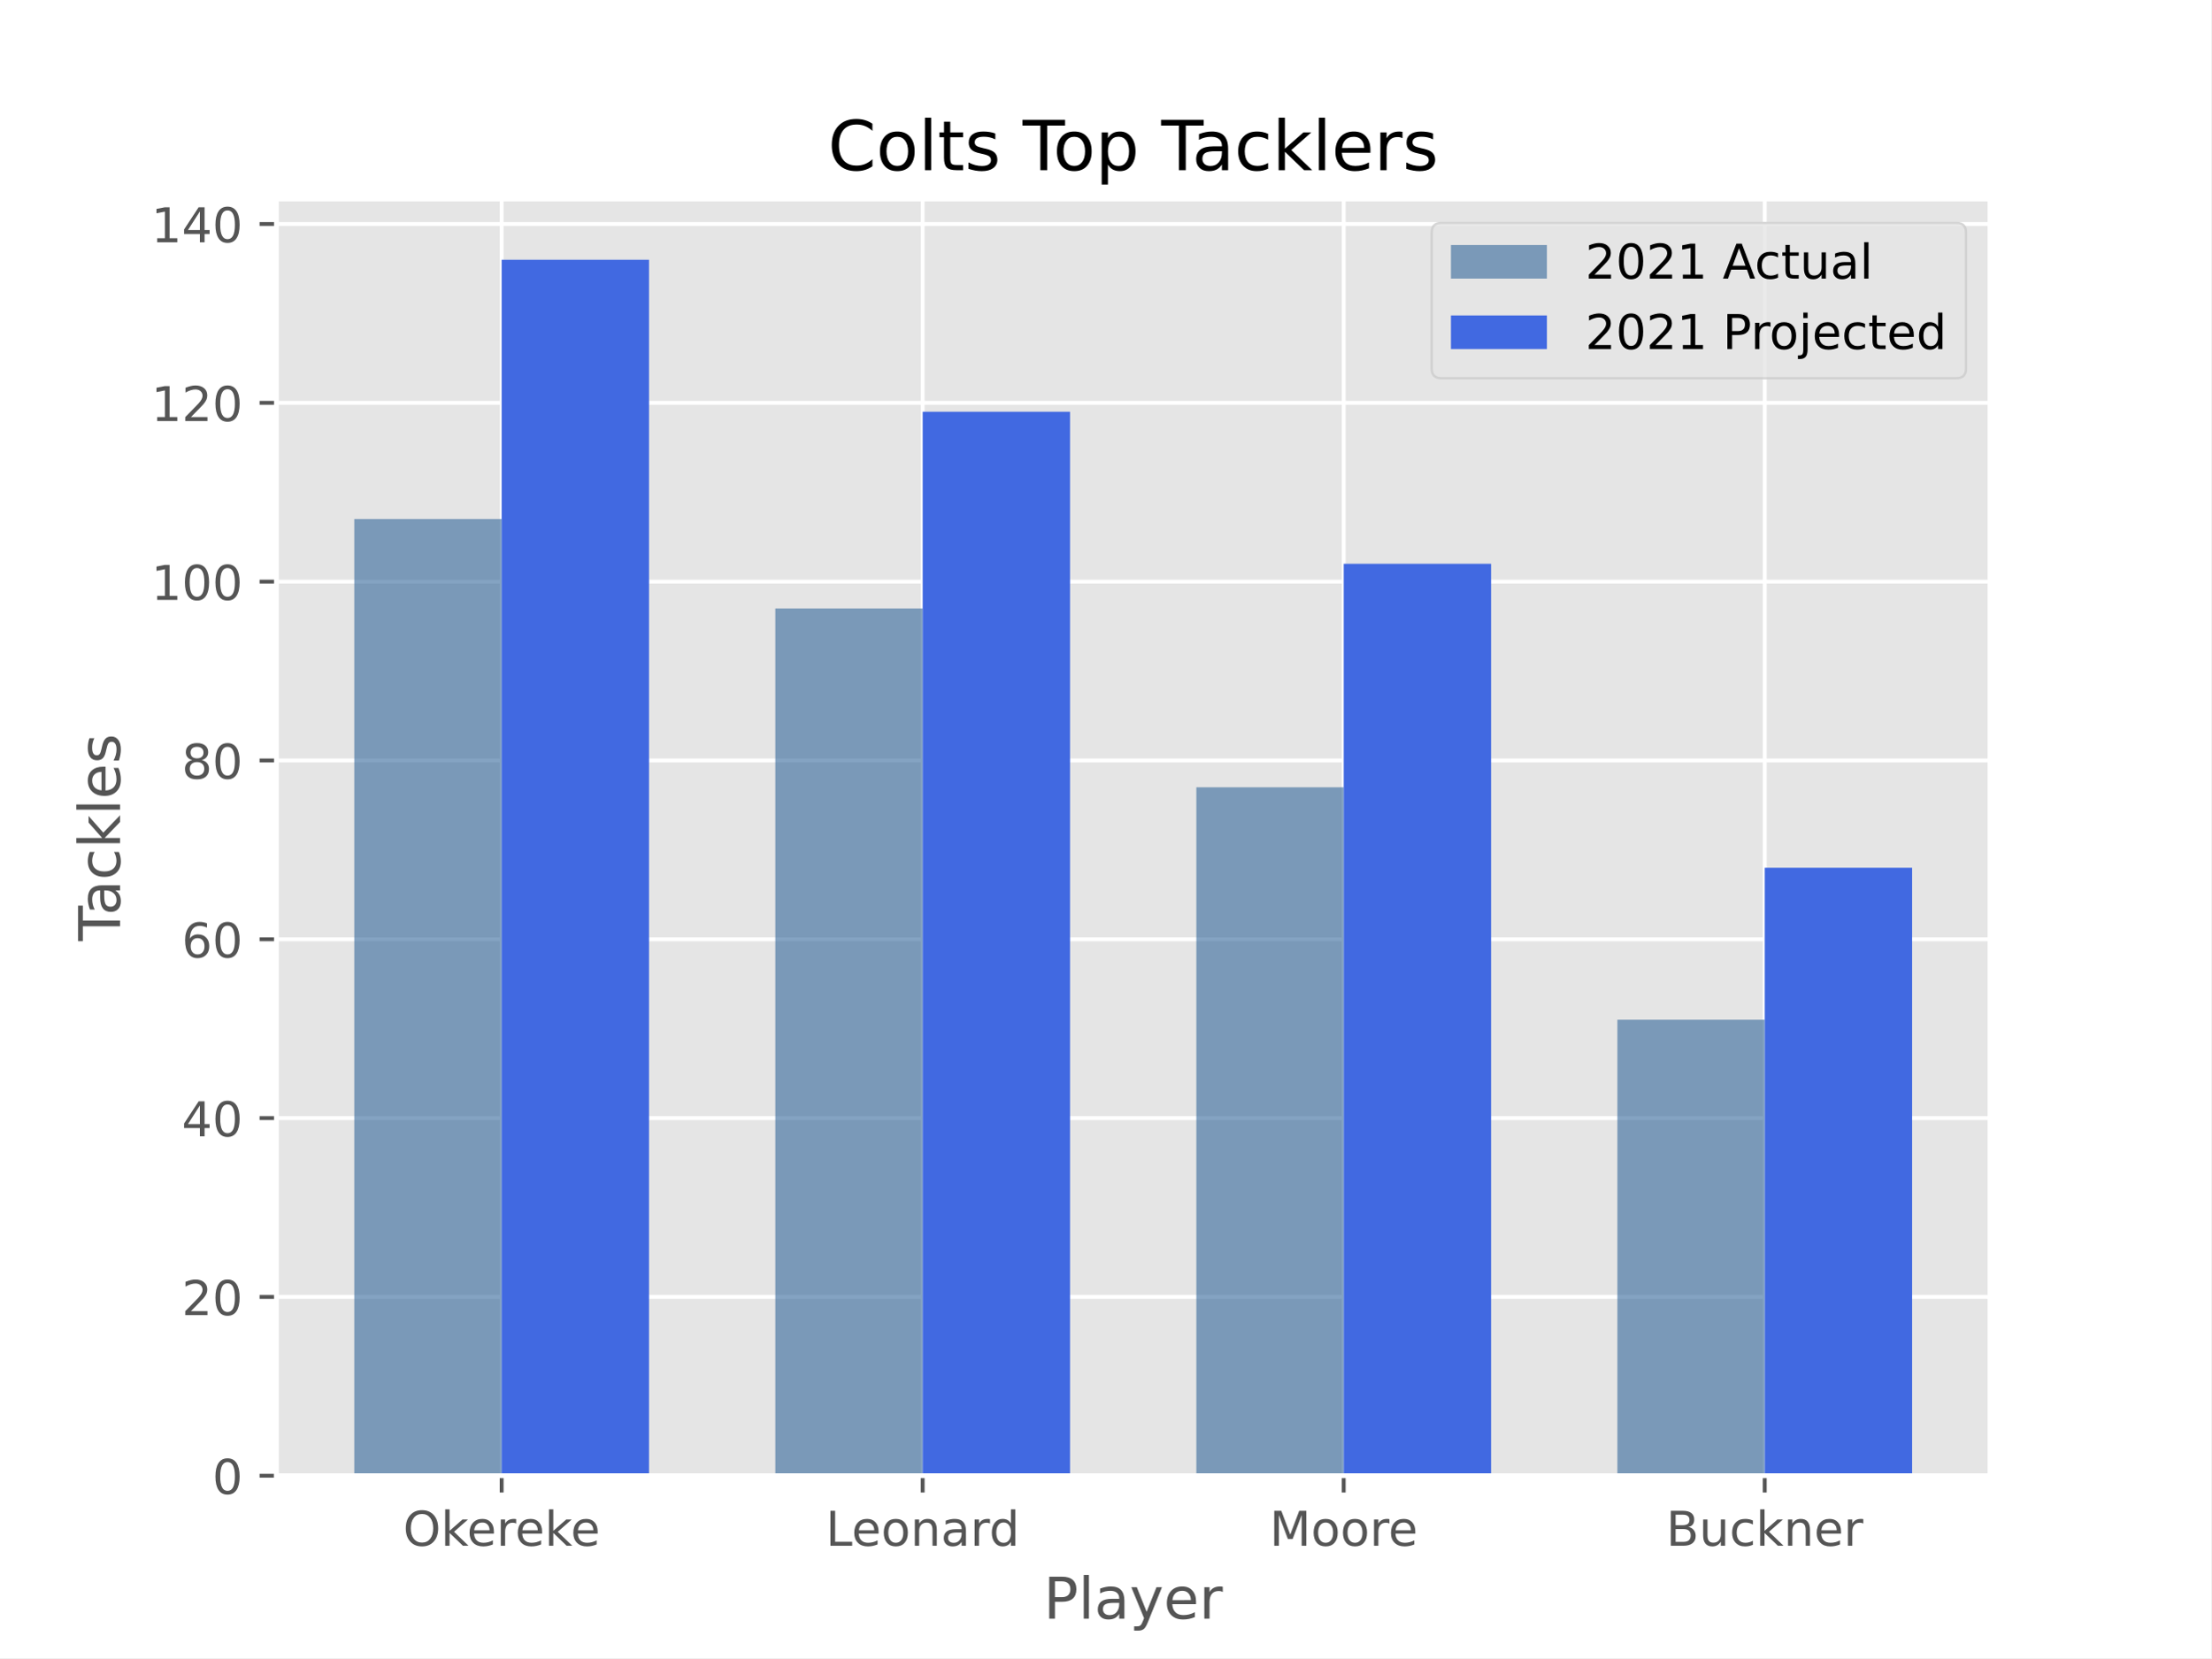
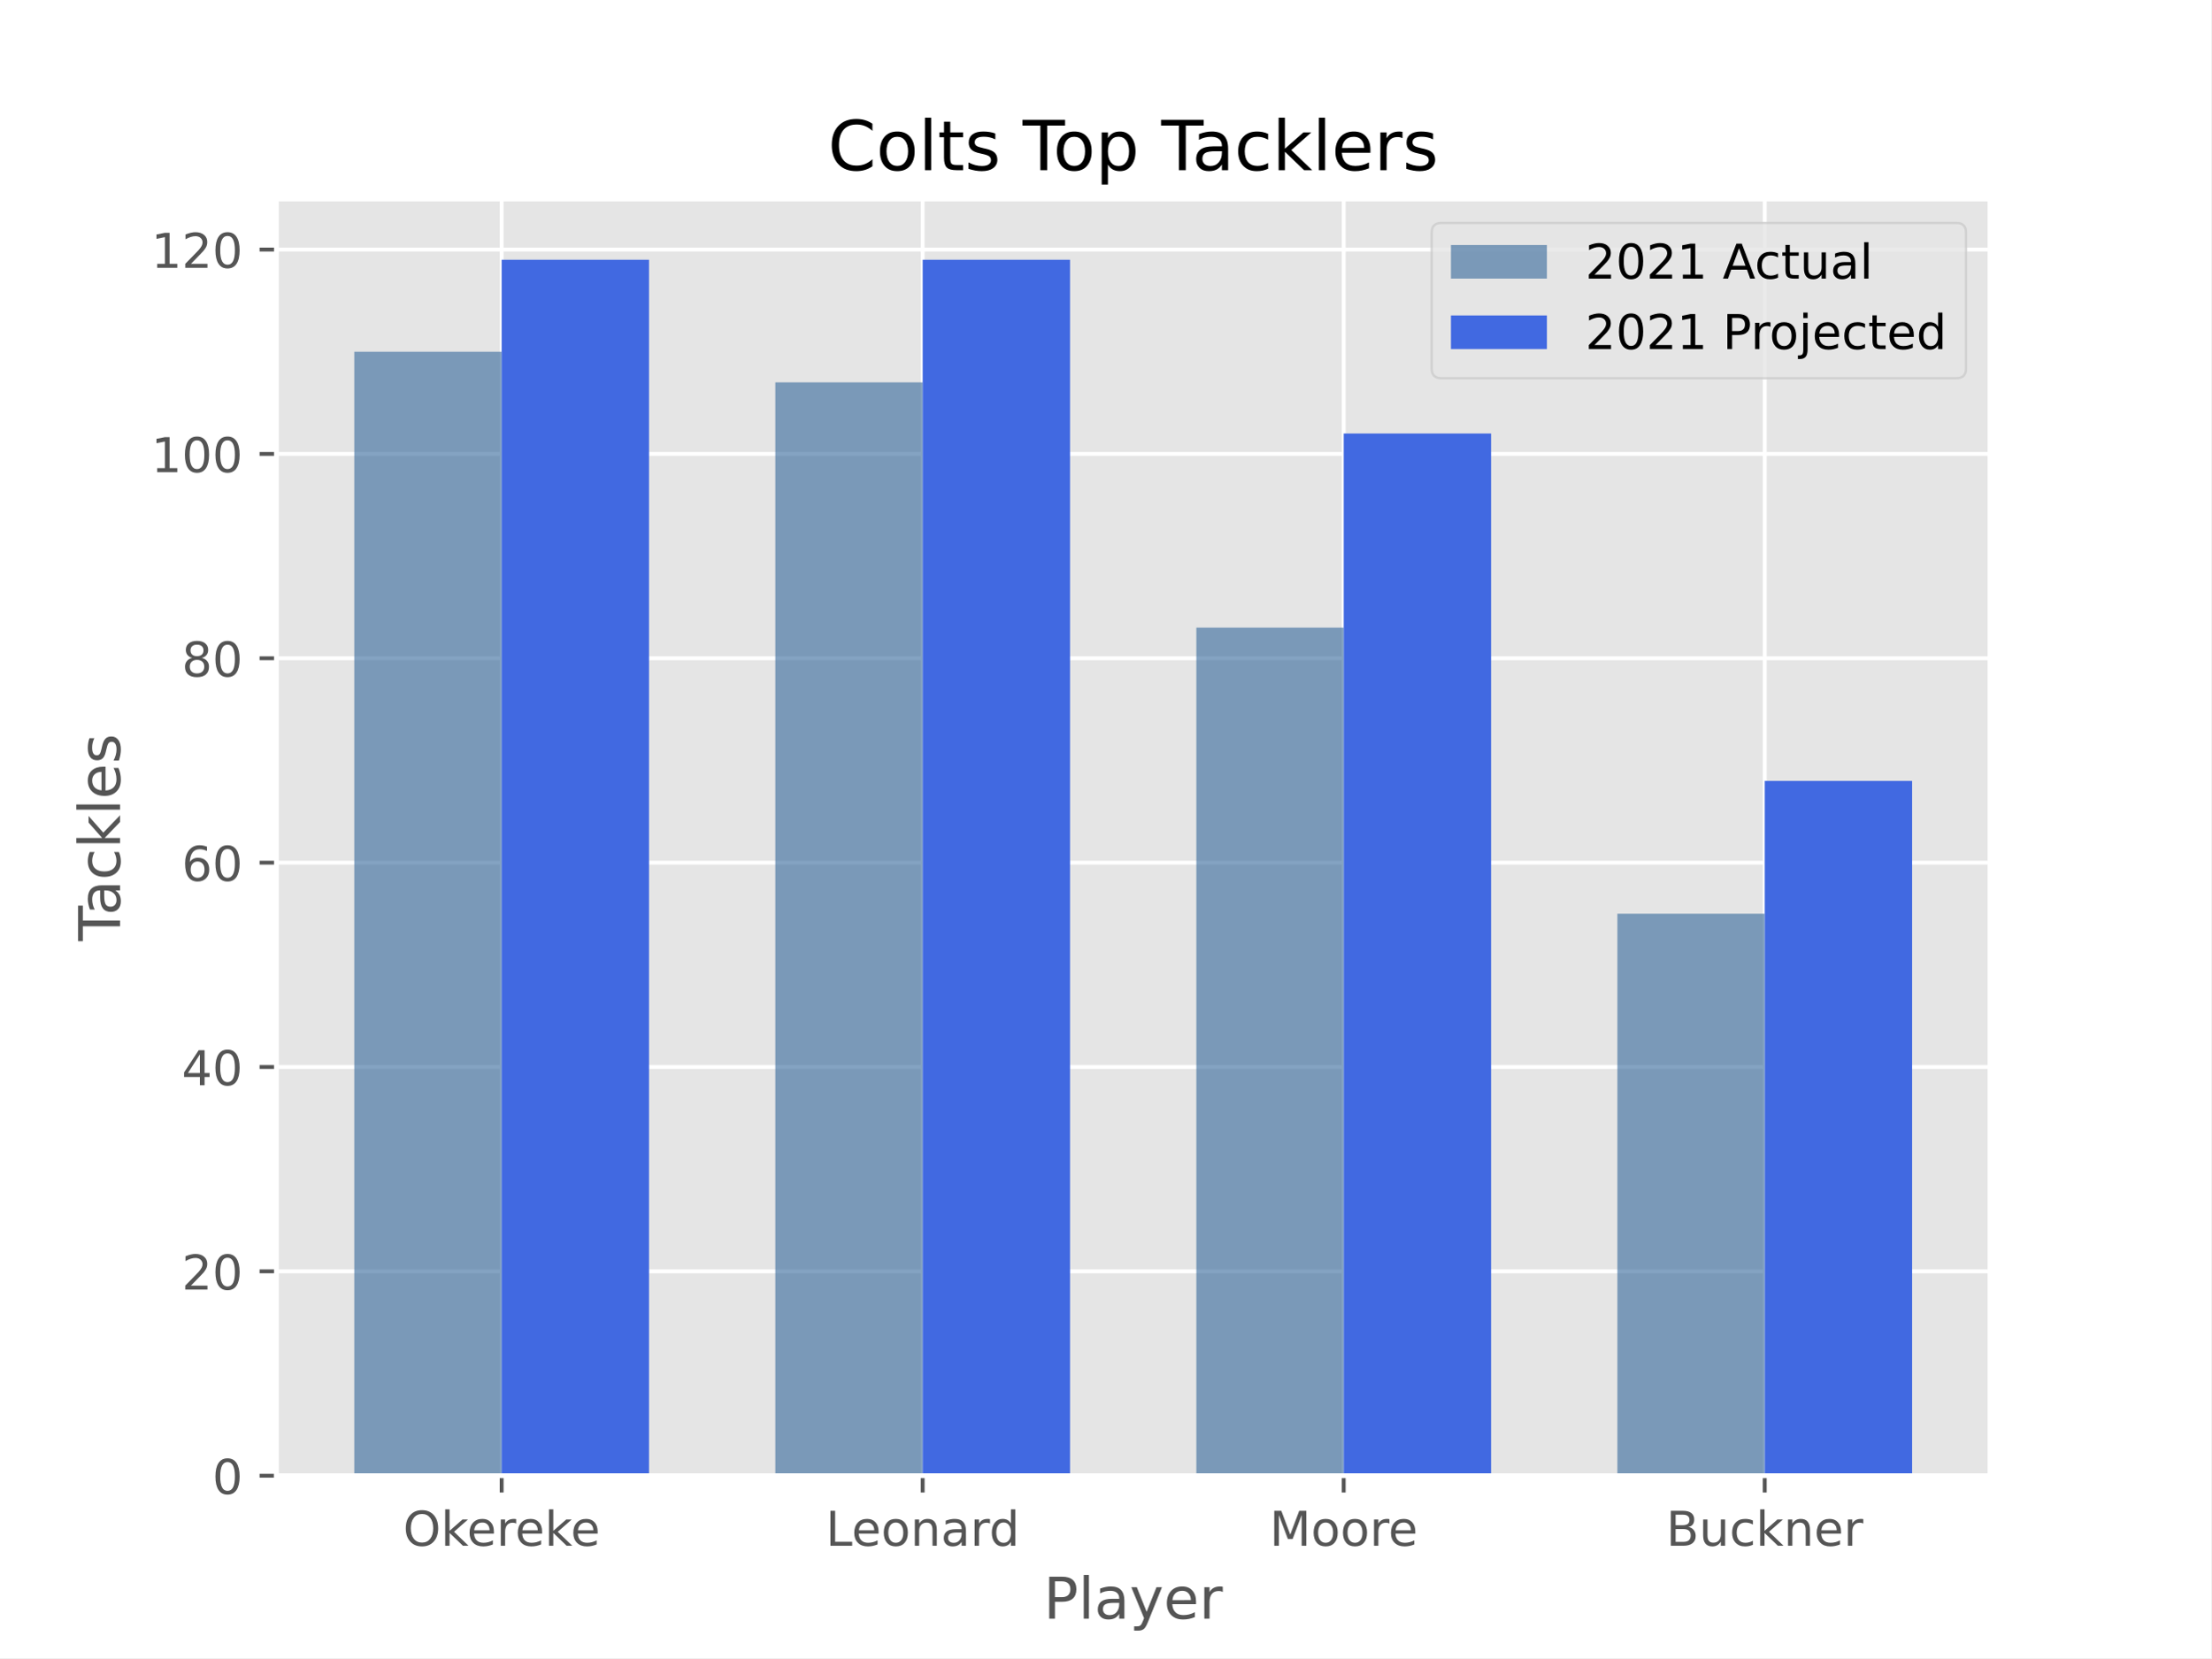
<svg xmlns="http://www.w3.org/2000/svg" xmlns:xlink="http://www.w3.org/1999/xlink" height="345.6pt" version="1.1" viewBox="0 0 460.8 345.6" width="460.8pt">
  <defs>
    <style type="text/css">*{stroke-linecap:butt;stroke-linejoin:round;}</style>
  </defs>
  <g id="figure_1">
    <g id="patch_1">
      <path d="M 0 345.6  L 460.8 345.6  L 460.8 0  L 0 0  z " style="fill:#ffffff;" />
    </g>
    <g id="axes_1">
      <g id="patch_2">
        <path d="M 57.6 307.584  L 414.72 307.584  L 414.72 41.472  L 57.6 41.472  z " style="fill:#e5e5e5;" />
      </g>
      <g id="matplotlib.axis_1">
        <g id="xtick_1">
          <g id="line2d_1">
-             <path clip-path="url(#p2cced8ca8d)" d="M 104.543 307.584  L 104.543 41.472  " style="fill:none;stroke:#ffffff;stroke-linecap:square;stroke-width:0.8;" />
+             <path clip-path="url(#p031bea2a43)" d="M 104.543 307.584  L 104.543 41.472  " style="fill:none;stroke:#ffffff;stroke-linecap:square;stroke-width:0.8;" />
          </g>
          <g id="line2d_2">
            <defs>
-               <path d="M 0 0  L 0 3.5  " id="m0070ce9e8e" style="stroke:#555555;stroke-width:0.8;" />
-             </defs>
-             <g>
-               <use style="fill:#555555;stroke:#555555;stroke-width:0.8;" x="104.543" xlink:href="#m0070ce9e8e" y="307.584" />
+               <path d="M 0 0  L 0 3.5  " id="mdc7e78f1e4" style="stroke:#555555;stroke-width:0.8;" />
+             </defs>
+             <g>
+               <use style="fill:#555555;stroke:#555555;stroke-width:0.8;" x="104.543" xlink:href="#mdc7e78f1e4" y="307.584" />
            </g>
          </g>
          <g id="text_1">
            <g style="fill:#555555;" transform="translate(84.00657 322.1824)scale(0.1 -0.1)">
              <defs>
                <path d="M 2522 4238  Q 1834 4238 1429 3725  Q 1025 3213 1025 2328  Q 1025 1447 1429 934  Q 1834 422 2522 422  Q 3209 422 3611 934  Q 4013 1447 4013 2328  Q 4013 3213 3611 3725  Q 3209 4238 2522 4238  z M 2522 4750  Q 3503 4750 4090 4092  Q 4678 3434 4678 2328  Q 4678 1225 4090 567  Q 3503 -91 2522 -91  Q 1538 -91 948 565  Q 359 1222 359 2328  Q 359 3434 948 4092  Q 1538 4750 2522 4750  z " id="DejaVuSans-4f" transform="scale(0.015625)" />
                <path d="M 581 4863  L 1159 4863  L 1159 1991  L 2875 3500  L 3609 3500  L 1753 1863  L 3688 0  L 2938 0  L 1159 1709  L 1159 0  L 581 0  L 581 4863  z " id="DejaVuSans-6b" transform="scale(0.015625)" />
                <path d="M 3597 1894  L 3597 1613  L 953 1613  Q 991 1019 1311 708  Q 1631 397 2203 397  Q 2534 397 2845 478  Q 3156 559 3463 722  L 3463 178  Q 3153 47 2828 -22  Q 2503 -91 2169 -91  Q 1331 -91 842 396  Q 353 884 353 1716  Q 353 2575 817 3079  Q 1281 3584 2069 3584  Q 2775 3584 3186 3129  Q 3597 2675 3597 1894  z M 3022 2063  Q 3016 2534 2758 2815  Q 2500 3097 2075 3097  Q 1594 3097 1305 2825  Q 1016 2553 972 2059  L 3022 2063  z " id="DejaVuSans-65" transform="scale(0.015625)" />
                <path d="M 2631 2963  Q 2534 3019 2420 3045  Q 2306 3072 2169 3072  Q 1681 3072 1420 2755  Q 1159 2438 1159 1844  L 1159 0  L 581 0  L 581 3500  L 1159 3500  L 1159 2956  Q 1341 3275 1631 3429  Q 1922 3584 2338 3584  Q 2397 3584 2469 3576  Q 2541 3569 2628 3553  L 2631 2963  z " id="DejaVuSans-72" transform="scale(0.015625)" />
              </defs>
              <use xlink:href="#DejaVuSans-4f" />
              <use x="78.711" xlink:href="#DejaVuSans-6b" />
              <use x="132.996" xlink:href="#DejaVuSans-65" />
              <use x="194.52" xlink:href="#DejaVuSans-72" />
              <use x="233.383" xlink:href="#DejaVuSans-65" />
              <use x="294.906" xlink:href="#DejaVuSans-6b" />
              <use x="349.191" xlink:href="#DejaVuSans-65" />
            </g>
          </g>
        </g>
        <g id="xtick_2">
          <g id="line2d_3">
-             <path clip-path="url(#p2cced8ca8d)" d="M 192.288 307.584  L 192.288 41.472  " style="fill:none;stroke:#ffffff;stroke-linecap:square;stroke-width:0.8;" />
+             <path clip-path="url(#p031bea2a43)" d="M 192.288 307.584  L 192.288 41.472  " style="fill:none;stroke:#ffffff;stroke-linecap:square;stroke-width:0.8;" />
          </g>
          <g id="line2d_4">
            <g>
-               <use style="fill:#555555;stroke:#555555;stroke-width:0.8;" x="192.288" xlink:href="#m0070ce9e8e" y="307.584" />
+               <use style="fill:#555555;stroke:#555555;stroke-width:0.8;" x="192.288" xlink:href="#mdc7e78f1e4" y="307.584" />
            </g>
          </g>
          <g id="text_2">
            <g style="fill:#555555;" transform="translate(172.0784 322.1824)scale(0.1 -0.1)">
              <defs>
                <path d="M 628 4666  L 1259 4666  L 1259 531  L 3531 531  L 3531 0  L 628 0  L 628 4666  z " id="DejaVuSans-4c" transform="scale(0.015625)" />
                <path d="M 1959 3097  Q 1497 3097 1228 2736  Q 959 2375 959 1747  Q 959 1119 1226 758  Q 1494 397 1959 397  Q 2419 397 2687 759  Q 2956 1122 2956 1747  Q 2956 2369 2687 2733  Q 2419 3097 1959 3097  z M 1959 3584  Q 2709 3584 3137 3096  Q 3566 2609 3566 1747  Q 3566 888 3137 398  Q 2709 -91 1959 -91  Q 1206 -91 779 398  Q 353 888 353 1747  Q 353 2609 779 3096  Q 1206 3584 1959 3584  z " id="DejaVuSans-6f" transform="scale(0.015625)" />
                <path d="M 3513 2113  L 3513 0  L 2938 0  L 2938 2094  Q 2938 2591 2744 2837  Q 2550 3084 2163 3084  Q 1697 3084 1428 2787  Q 1159 2491 1159 1978  L 1159 0  L 581 0  L 581 3500  L 1159 3500  L 1159 2956  Q 1366 3272 1645 3428  Q 1925 3584 2291 3584  Q 2894 3584 3203 3211  Q 3513 2838 3513 2113  z " id="DejaVuSans-6e" transform="scale(0.015625)" />
                <path d="M 2194 1759  Q 1497 1759 1228 1600  Q 959 1441 959 1056  Q 959 750 1161 570  Q 1363 391 1709 391  Q 2188 391 2477 730  Q 2766 1069 2766 1631  L 2766 1759  L 2194 1759  z M 3341 1997  L 3341 0  L 2766 0  L 2766 531  Q 2569 213 2275 61  Q 1981 -91 1556 -91  Q 1019 -91 701 211  Q 384 513 384 1019  Q 384 1609 779 1909  Q 1175 2209 1959 2209  L 2766 2209  L 2766 2266  Q 2766 2663 2505 2880  Q 2244 3097 1772 3097  Q 1472 3097 1187 3025  Q 903 2953 641 2809  L 641 3341  Q 956 3463 1253 3523  Q 1550 3584 1831 3584  Q 2591 3584 2966 3190  Q 3341 2797 3341 1997  z " id="DejaVuSans-61" transform="scale(0.015625)" />
                <path d="M 2906 2969  L 2906 4863  L 3481 4863  L 3481 0  L 2906 0  L 2906 525  Q 2725 213 2448 61  Q 2172 -91 1784 -91  Q 1150 -91 751 415  Q 353 922 353 1747  Q 353 2572 751 3078  Q 1150 3584 1784 3584  Q 2172 3584 2448 3432  Q 2725 3281 2906 2969  z M 947 1747  Q 947 1113 1208 752  Q 1469 391 1925 391  Q 2381 391 2643 752  Q 2906 1113 2906 1747  Q 2906 2381 2643 2742  Q 2381 3103 1925 3103  Q 1469 3103 1208 2742  Q 947 2381 947 1747  z " id="DejaVuSans-64" transform="scale(0.015625)" />
              </defs>
              <use xlink:href="#DejaVuSans-4c" />
              <use x="53.963" xlink:href="#DejaVuSans-65" />
              <use x="115.486" xlink:href="#DejaVuSans-6f" />
              <use x="176.668" xlink:href="#DejaVuSans-6e" />
              <use x="240.047" xlink:href="#DejaVuSans-61" />
              <use x="301.326" xlink:href="#DejaVuSans-72" />
              <use x="340.689" xlink:href="#DejaVuSans-64" />
            </g>
          </g>
        </g>
        <g id="xtick_3">
          <g id="line2d_5">
-             <path clip-path="url(#p2cced8ca8d)" d="M 280.032 307.584  L 280.032 41.472  " style="fill:none;stroke:#ffffff;stroke-linecap:square;stroke-width:0.8;" />
+             <path clip-path="url(#p031bea2a43)" d="M 280.032 307.584  L 280.032 41.472  " style="fill:none;stroke:#ffffff;stroke-linecap:square;stroke-width:0.8;" />
          </g>
          <g id="line2d_6">
            <g>
-               <use style="fill:#555555;stroke:#555555;stroke-width:0.8;" x="280.032" xlink:href="#m0070ce9e8e" y="307.584" />
+               <use style="fill:#555555;stroke:#555555;stroke-width:0.8;" x="280.032" xlink:href="#mdc7e78f1e4" y="307.584" />
            </g>
          </g>
          <g id="text_3">
            <g style="fill:#555555;" transform="translate(264.5799 322.1824)scale(0.1 -0.1)">
              <defs>
                <path d="M 628 4666  L 1569 4666  L 2759 1491  L 3956 4666  L 4897 4666  L 4897 0  L 4281 0  L 4281 4097  L 3078 897  L 2444 897  L 1241 4097  L 1241 0  L 628 0  L 628 4666  z " id="DejaVuSans-4d" transform="scale(0.015625)" />
              </defs>
              <use xlink:href="#DejaVuSans-4d" />
              <use x="86.279" xlink:href="#DejaVuSans-6f" />
              <use x="147.461" xlink:href="#DejaVuSans-6f" />
              <use x="208.643" xlink:href="#DejaVuSans-72" />
              <use x="247.506" xlink:href="#DejaVuSans-65" />
            </g>
          </g>
        </g>
        <g id="xtick_4">
          <g id="line2d_7">
-             <path clip-path="url(#p2cced8ca8d)" d="M 367.777 307.584  L 367.777 41.472  " style="fill:none;stroke:#ffffff;stroke-linecap:square;stroke-width:0.8;" />
+             <path clip-path="url(#p031bea2a43)" d="M 367.777 307.584  L 367.777 41.472  " style="fill:none;stroke:#ffffff;stroke-linecap:square;stroke-width:0.8;" />
          </g>
          <g id="line2d_8">
            <g>
-               <use style="fill:#555555;stroke:#555555;stroke-width:0.8;" x="367.777" xlink:href="#m0070ce9e8e" y="307.584" />
+               <use style="fill:#555555;stroke:#555555;stroke-width:0.8;" x="367.777" xlink:href="#mdc7e78f1e4" y="307.584" />
            </g>
          </g>
          <g id="text_4">
            <g style="fill:#555555;" transform="translate(347.2322 322.1824)scale(0.1 -0.1)">
              <defs>
                <path d="M 1259 2228  L 1259 519  L 2272 519  Q 2781 519 3026 730  Q 3272 941 3272 1375  Q 3272 1813 3026 2020  Q 2781 2228 2272 2228  L 1259 2228  z M 1259 4147  L 1259 2741  L 2194 2741  Q 2656 2741 2882 2914  Q 3109 3088 3109 3444  Q 3109 3797 2882 3972  Q 2656 4147 2194 4147  L 1259 4147  z M 628 4666  L 2241 4666  Q 2963 4666 3353 4366  Q 3744 4066 3744 3513  Q 3744 3084 3544 2831  Q 3344 2578 2956 2516  Q 3422 2416 3680 2098  Q 3938 1781 3938 1306  Q 3938 681 3513 340  Q 3088 0 2303 0  L 628 0  L 628 4666  z " id="DejaVuSans-42" transform="scale(0.015625)" />
                <path d="M 544 1381  L 544 3500  L 1119 3500  L 1119 1403  Q 1119 906 1312 657  Q 1506 409 1894 409  Q 2359 409 2629 706  Q 2900 1003 2900 1516  L 2900 3500  L 3475 3500  L 3475 0  L 2900 0  L 2900 538  Q 2691 219 2414 64  Q 2138 -91 1772 -91  Q 1169 -91 856 284  Q 544 659 544 1381  z M 1991 3584  L 1991 3584  z " id="DejaVuSans-75" transform="scale(0.015625)" />
                <path d="M 3122 3366  L 3122 2828  Q 2878 2963 2633 3030  Q 2388 3097 2138 3097  Q 1578 3097 1268 2742  Q 959 2388 959 1747  Q 959 1106 1268 751  Q 1578 397 2138 397  Q 2388 397 2633 464  Q 2878 531 3122 666  L 3122 134  Q 2881 22 2623 -34  Q 2366 -91 2075 -91  Q 1284 -91 818 406  Q 353 903 353 1747  Q 353 2603 823 3093  Q 1294 3584 2113 3584  Q 2378 3584 2631 3529  Q 2884 3475 3122 3366  z " id="DejaVuSans-63" transform="scale(0.015625)" />
              </defs>
              <use xlink:href="#DejaVuSans-42" />
              <use x="68.604" xlink:href="#DejaVuSans-75" />
              <use x="131.982" xlink:href="#DejaVuSans-63" />
              <use x="186.963" xlink:href="#DejaVuSans-6b" />
              <use x="244.873" xlink:href="#DejaVuSans-6e" />
              <use x="308.252" xlink:href="#DejaVuSans-65" />
              <use x="369.775" xlink:href="#DejaVuSans-72" />
            </g>
          </g>
        </g>
        <g id="text_5">
          <g style="fill:#555555;" transform="translate(217.4888 337.3802)scale(0.12 -0.12)">
            <defs>
              <path d="M 1259 4147  L 1259 2394  L 2053 2394  Q 2494 2394 2734 2622  Q 2975 2850 2975 3272  Q 2975 3691 2734 3919  Q 2494 4147 2053 4147  L 1259 4147  z M 628 4666  L 2053 4666  Q 2838 4666 3239 4311  Q 3641 3956 3641 3272  Q 3641 2581 3239 2228  Q 2838 1875 2053 1875  L 1259 1875  L 1259 0  L 628 0  L 628 4666  z " id="DejaVuSans-50" transform="scale(0.015625)" />
              <path d="M 603 4863  L 1178 4863  L 1178 0  L 603 0  L 603 4863  z " id="DejaVuSans-6c" transform="scale(0.015625)" />
              <path d="M 2059 -325  Q 1816 -950 1584 -1140  Q 1353 -1331 966 -1331  L 506 -1331  L 506 -850  L 844 -850  Q 1081 -850 1212 -737  Q 1344 -625 1503 -206  L 1606 56  L 191 3500  L 800 3500  L 1894 763  L 2988 3500  L 3597 3500  L 2059 -325  z " id="DejaVuSans-79" transform="scale(0.015625)" />
            </defs>
            <use xlink:href="#DejaVuSans-50" />
            <use x="60.303" xlink:href="#DejaVuSans-6c" />
            <use x="88.086" xlink:href="#DejaVuSans-61" />
            <use x="149.365" xlink:href="#DejaVuSans-79" />
            <use x="208.545" xlink:href="#DejaVuSans-65" />
            <use x="270.068" xlink:href="#DejaVuSans-72" />
          </g>
        </g>
      </g>
      <g id="matplotlib.axis_2">
        <g id="ytick_1">
          <g id="line2d_9">
-             <path clip-path="url(#p2cced8ca8d)" d="M 57.6 307.584  L 414.72 307.584  " style="fill:none;stroke:#ffffff;stroke-linecap:square;stroke-width:0.8;" />
+             <path clip-path="url(#p031bea2a43)" d="M 57.6 307.584  L 414.72 307.584  " style="fill:none;stroke:#ffffff;stroke-linecap:square;stroke-width:0.8;" />
          </g>
          <g id="line2d_10">
            <defs>
-               <path d="M 0 0  L -3.5 0  " id="mb8034c4fae" style="stroke:#555555;stroke-width:0.8;" />
-             </defs>
-             <g>
-               <use style="fill:#555555;stroke:#555555;stroke-width:0.8;" x="57.6" xlink:href="#mb8034c4fae" y="307.584" />
+               <path d="M 0 0  L -3.5 0  " id="mc480308eaf" style="stroke:#555555;stroke-width:0.8;" />
+             </defs>
+             <g>
+               <use style="fill:#555555;stroke:#555555;stroke-width:0.8;" x="57.6" xlink:href="#mc480308eaf" y="307.584" />
            </g>
          </g>
          <g id="text_6">
            <g style="fill:#555555;" transform="translate(44.2375 311.3832)scale(0.1 -0.1)">
              <defs>
                <path d="M 2034 4250  Q 1547 4250 1301 3770  Q 1056 3291 1056 2328  Q 1056 1369 1301 889  Q 1547 409 2034 409  Q 2525 409 2770 889  Q 3016 1369 3016 2328  Q 3016 3291 2770 3770  Q 2525 4250 2034 4250  z M 2034 4750  Q 2819 4750 3233 4129  Q 3647 3509 3647 2328  Q 3647 1150 3233 529  Q 2819 -91 2034 -91  Q 1250 -91 836 529  Q 422 1150 422 2328  Q 422 3509 836 4129  Q 1250 4750 2034 4750  z " id="DejaVuSans-30" transform="scale(0.015625)" />
              </defs>
              <use xlink:href="#DejaVuSans-30" />
            </g>
          </g>
        </g>
        <g id="ytick_2">
          <g id="line2d_11">
-             <path clip-path="url(#p2cced8ca8d)" d="M 57.6 270.313  L 414.72 270.313  " style="fill:none;stroke:#ffffff;stroke-linecap:square;stroke-width:0.8;" />
+             <path clip-path="url(#p031bea2a43)" d="M 57.6 264.989  L 414.72 264.989  " style="fill:none;stroke:#ffffff;stroke-linecap:square;stroke-width:0.8;" />
          </g>
          <g id="line2d_12">
            <g>
-               <use style="fill:#555555;stroke:#555555;stroke-width:0.8;" x="57.6" xlink:href="#mb8034c4fae" y="270.313" />
+               <use style="fill:#555555;stroke:#555555;stroke-width:0.8;" x="57.6" xlink:href="#mc480308eaf" y="264.989" />
            </g>
          </g>
          <g id="text_7">
-             <g style="fill:#555555;" transform="translate(37.875 274.1126)scale(0.1 -0.1)">
+             <g style="fill:#555555;" transform="translate(37.875 268.7883)scale(0.1 -0.1)">
              <defs>
                <path d="M 1228 531  L 3431 531  L 3431 0  L 469 0  L 469 531  Q 828 903 1448 1529  Q 2069 2156 2228 2338  Q 2531 2678 2651 2914  Q 2772 3150 2772 3378  Q 2772 3750 2511 3984  Q 2250 4219 1831 4219  Q 1534 4219 1204 4116  Q 875 4013 500 3803  L 500 4441  Q 881 4594 1212 4672  Q 1544 4750 1819 4750  Q 2544 4750 2975 4387  Q 3406 4025 3406 3419  Q 3406 3131 3298 2873  Q 3191 2616 2906 2266  Q 2828 2175 2409 1742  Q 1991 1309 1228 531  z " id="DejaVuSans-32" transform="scale(0.015625)" />
              </defs>
              <use xlink:href="#DejaVuSans-32" />
              <use x="63.623" xlink:href="#DejaVuSans-30" />
            </g>
          </g>
        </g>
        <g id="ytick_3">
          <g id="line2d_13">
-             <path clip-path="url(#p2cced8ca8d)" d="M 57.6 233.043  L 414.72 233.043  " style="fill:none;stroke:#ffffff;stroke-linecap:square;stroke-width:0.8;" />
+             <path clip-path="url(#p031bea2a43)" d="M 57.6 222.394  L 414.72 222.394  " style="fill:none;stroke:#ffffff;stroke-linecap:square;stroke-width:0.8;" />
          </g>
          <g id="line2d_14">
            <g>
-               <use style="fill:#555555;stroke:#555555;stroke-width:0.8;" x="57.6" xlink:href="#mb8034c4fae" y="233.043" />
+               <use style="fill:#555555;stroke:#555555;stroke-width:0.8;" x="57.6" xlink:href="#mc480308eaf" y="222.394" />
            </g>
          </g>
          <g id="text_8">
-             <g style="fill:#555555;" transform="translate(37.875 236.842)scale(0.1 -0.1)">
+             <g style="fill:#555555;" transform="translate(37.875 226.1933)scale(0.1 -0.1)">
              <defs>
                <path d="M 2419 4116  L 825 1625  L 2419 1625  L 2419 4116  z M 2253 4666  L 3047 4666  L 3047 1625  L 3713 1625  L 3713 1100  L 3047 1100  L 3047 0  L 2419 0  L 2419 1100  L 313 1100  L 313 1709  L 2253 4666  z " id="DejaVuSans-34" transform="scale(0.015625)" />
              </defs>
              <use xlink:href="#DejaVuSans-34" />
              <use x="63.623" xlink:href="#DejaVuSans-30" />
            </g>
          </g>
        </g>
        <g id="ytick_4">
          <g id="line2d_15">
-             <path clip-path="url(#p2cced8ca8d)" d="M 57.6 195.772  L 414.72 195.772  " style="fill:none;stroke:#ffffff;stroke-linecap:square;stroke-width:0.8;" />
+             <path clip-path="url(#p031bea2a43)" d="M 57.6 179.799  L 414.72 179.799  " style="fill:none;stroke:#ffffff;stroke-linecap:square;stroke-width:0.8;" />
          </g>
          <g id="line2d_16">
            <g>
-               <use style="fill:#555555;stroke:#555555;stroke-width:0.8;" x="57.6" xlink:href="#mb8034c4fae" y="195.772" />
+               <use style="fill:#555555;stroke:#555555;stroke-width:0.8;" x="57.6" xlink:href="#mc480308eaf" y="179.799" />
            </g>
          </g>
          <g id="text_9">
-             <g style="fill:#555555;" transform="translate(37.875 199.5715)scale(0.1 -0.1)">
+             <g style="fill:#555555;" transform="translate(37.875 183.5983)scale(0.1 -0.1)">
              <defs>
                <path d="M 2113 2584  Q 1688 2584 1439 2293  Q 1191 2003 1191 1497  Q 1191 994 1439 701  Q 1688 409 2113 409  Q 2538 409 2786 701  Q 3034 994 3034 1497  Q 3034 2003 2786 2293  Q 2538 2584 2113 2584  z M 3366 4563  L 3366 3988  Q 3128 4100 2886 4159  Q 2644 4219 2406 4219  Q 1781 4219 1451 3797  Q 1122 3375 1075 2522  Q 1259 2794 1537 2939  Q 1816 3084 2150 3084  Q 2853 3084 3261 2657  Q 3669 2231 3669 1497  Q 3669 778 3244 343  Q 2819 -91 2113 -91  Q 1303 -91 875 529  Q 447 1150 447 2328  Q 447 3434 972 4092  Q 1497 4750 2381 4750  Q 2619 4750 2861 4703  Q 3103 4656 3366 4563  z " id="DejaVuSans-36" transform="scale(0.015625)" />
              </defs>
              <use xlink:href="#DejaVuSans-36" />
              <use x="63.623" xlink:href="#DejaVuSans-30" />
            </g>
          </g>
        </g>
        <g id="ytick_5">
          <g id="line2d_17">
-             <path clip-path="url(#p2cced8ca8d)" d="M 57.6 158.502  L 414.72 158.502  " style="fill:none;stroke:#ffffff;stroke-linecap:square;stroke-width:0.8;" />
+             <path clip-path="url(#p031bea2a43)" d="M 57.6 137.204  L 414.72 137.204  " style="fill:none;stroke:#ffffff;stroke-linecap:square;stroke-width:0.8;" />
          </g>
          <g id="line2d_18">
            <g>
-               <use style="fill:#555555;stroke:#555555;stroke-width:0.8;" x="57.6" xlink:href="#mb8034c4fae" y="158.502" />
+               <use style="fill:#555555;stroke:#555555;stroke-width:0.8;" x="57.6" xlink:href="#mc480308eaf" y="137.204" />
            </g>
          </g>
          <g id="text_10">
-             <g style="fill:#555555;" transform="translate(37.875 162.3009)scale(0.1 -0.1)">
+             <g style="fill:#555555;" transform="translate(37.875 141.0034)scale(0.1 -0.1)">
              <defs>
                <path d="M 2034 2216  Q 1584 2216 1326 1975  Q 1069 1734 1069 1313  Q 1069 891 1326 650  Q 1584 409 2034 409  Q 2484 409 2743 651  Q 3003 894 3003 1313  Q 3003 1734 2745 1975  Q 2488 2216 2034 2216  z M 1403 2484  Q 997 2584 770 2862  Q 544 3141 544 3541  Q 544 4100 942 4425  Q 1341 4750 2034 4750  Q 2731 4750 3128 4425  Q 3525 4100 3525 3541  Q 3525 3141 3298 2862  Q 3072 2584 2669 2484  Q 3125 2378 3379 2068  Q 3634 1759 3634 1313  Q 3634 634 3220 271  Q 2806 -91 2034 -91  Q 1263 -91 848 271  Q 434 634 434 1313  Q 434 1759 690 2068  Q 947 2378 1403 2484  z M 1172 3481  Q 1172 3119 1398 2916  Q 1625 2713 2034 2713  Q 2441 2713 2670 2916  Q 2900 3119 2900 3481  Q 2900 3844 2670 4047  Q 2441 4250 2034 4250  Q 1625 4250 1398 4047  Q 1172 3844 1172 3481  z " id="DejaVuSans-38" transform="scale(0.015625)" />
              </defs>
              <use xlink:href="#DejaVuSans-38" />
              <use x="63.623" xlink:href="#DejaVuSans-30" />
            </g>
          </g>
        </g>
        <g id="ytick_6">
          <g id="line2d_19">
-             <path clip-path="url(#p2cced8ca8d)" d="M 57.6 121.231  L 414.72 121.231  " style="fill:none;stroke:#ffffff;stroke-linecap:square;stroke-width:0.8;" />
+             <path clip-path="url(#p031bea2a43)" d="M 57.6 94.609  L 414.72 94.609  " style="fill:none;stroke:#ffffff;stroke-linecap:square;stroke-width:0.8;" />
          </g>
          <g id="line2d_20">
            <g>
-               <use style="fill:#555555;stroke:#555555;stroke-width:0.8;" x="57.6" xlink:href="#mb8034c4fae" y="121.231" />
+               <use style="fill:#555555;stroke:#555555;stroke-width:0.8;" x="57.6" xlink:href="#mc480308eaf" y="94.609" />
            </g>
          </g>
          <g id="text_11">
-             <g style="fill:#555555;" transform="translate(31.5125 125.0303)scale(0.1 -0.1)">
+             <g style="fill:#555555;" transform="translate(31.5125 98.40843)scale(0.1 -0.1)">
              <defs>
                <path d="M 794 531  L 1825 531  L 1825 4091  L 703 3866  L 703 4441  L 1819 4666  L 2450 4666  L 2450 531  L 3481 531  L 3481 0  L 794 0  L 794 531  z " id="DejaVuSans-31" transform="scale(0.015625)" />
              </defs>
              <use xlink:href="#DejaVuSans-31" />
              <use x="63.623" xlink:href="#DejaVuSans-30" />
              <use x="127.246" xlink:href="#DejaVuSans-30" />
            </g>
          </g>
        </g>
        <g id="ytick_7">
          <g id="line2d_21">
-             <path clip-path="url(#p2cced8ca8d)" d="M 57.6 83.96  L 414.72 83.96  " style="fill:none;stroke:#ffffff;stroke-linecap:square;stroke-width:0.8;" />
+             <path clip-path="url(#p031bea2a43)" d="M 57.6 52.014  L 414.72 52.014  " style="fill:none;stroke:#ffffff;stroke-linecap:square;stroke-width:0.8;" />
          </g>
          <g id="line2d_22">
            <g>
-               <use style="fill:#555555;stroke:#555555;stroke-width:0.8;" x="57.6" xlink:href="#mb8034c4fae" y="83.96" />
+               <use style="fill:#555555;stroke:#555555;stroke-width:0.8;" x="57.6" xlink:href="#mc480308eaf" y="52.014" />
            </g>
          </g>
          <g id="text_12">
-             <g style="fill:#555555;" transform="translate(31.5125 87.75969)scale(0.1 -0.1)">
+             <g style="fill:#555555;" transform="translate(31.5125 55.81347)scale(0.1 -0.1)">
              <use xlink:href="#DejaVuSans-31" />
              <use x="63.623" xlink:href="#DejaVuSans-32" />
              <use x="127.246" xlink:href="#DejaVuSans-30" />
            </g>
          </g>
        </g>
-         <g id="ytick_8">
-           <g id="line2d_23">
-             <path clip-path="url(#p2cced8ca8d)" d="M 57.6 46.69  L 414.72 46.69  " style="fill:none;stroke:#ffffff;stroke-linecap:square;stroke-width:0.8;" />
-           </g>
-           <g id="line2d_24">
-             <g>
-               <use style="fill:#555555;stroke:#555555;stroke-width:0.8;" x="57.6" xlink:href="#mb8034c4fae" y="46.69" />
-             </g>
-           </g>
-           <g id="text_13">
-             <g style="fill:#555555;" transform="translate(31.5125 50.4891)scale(0.1 -0.1)">
-               <use xlink:href="#DejaVuSans-31" />
-               <use x="63.623" xlink:href="#DejaVuSans-34" />
-               <use x="127.246" xlink:href="#DejaVuSans-30" />
-             </g>
-           </g>
-         </g>
-         <g id="text_14">
+         <g id="text_13">
          <g style="fill:#555555;" transform="translate(25.01687 196.1374)rotate(-90)scale(0.12 -0.12)">
            <defs>
              <path d="M -19 4666  L 3928 4666  L 3928 4134  L 2272 4134  L 2272 0  L 1638 0  L 1638 4134  L -19 4134  L -19 4666  z " id="DejaVuSans-54" transform="scale(0.015625)" />
              <path d="M 2834 3397  L 2834 2853  Q 2591 2978 2328 3040  Q 2066 3103 1784 3103  Q 1356 3103 1142 2972  Q 928 2841 928 2578  Q 928 2378 1081 2264  Q 1234 2150 1697 2047  L 1894 2003  Q 2506 1872 2764 1633  Q 3022 1394 3022 966  Q 3022 478 2636 193  Q 2250 -91 1575 -91  Q 1294 -91 989 -36  Q 684 19 347 128  L 347 722  Q 666 556 975 473  Q 1284 391 1588 391  Q 1994 391 2212 530  Q 2431 669 2431 922  Q 2431 1156 2273 1281  Q 2116 1406 1581 1522  L 1381 1569  Q 847 1681 609 1914  Q 372 2147 372 2553  Q 372 3047 722 3315  Q 1072 3584 1716 3584  Q 2034 3584 2315 3537  Q 2597 3491 2834 3397  z " id="DejaVuSans-73" transform="scale(0.015625)" />
            </defs>
            <use xlink:href="#DejaVuSans-54" />
            <use x="44.584" xlink:href="#DejaVuSans-61" />
            <use x="105.863" xlink:href="#DejaVuSans-63" />
            <use x="160.844" xlink:href="#DejaVuSans-6b" />
            <use x="218.754" xlink:href="#DejaVuSans-6c" />
            <use x="246.537" xlink:href="#DejaVuSans-65" />
            <use x="308.061" xlink:href="#DejaVuSans-73" />
          </g>
        </g>
      </g>
      <g id="patch_3">
-         <path clip-path="url(#p2cced8ca8d)" d="M 73.833 307.584  L 104.543 307.584  L 104.543 108.186  L 73.833 108.186  z " style="fill:#336699;fill-opacity:0.6;" />
+         <path clip-path="url(#p031bea2a43)" d="M 73.833 307.584  L 104.543 307.584  L 104.543 73.312  L 73.833 73.312  z " style="fill:#336699;fill-opacity:0.6;" />
      </g>
      <g id="patch_4">
-         <path clip-path="url(#p2cced8ca8d)" d="M 161.577 307.584  L 192.288 307.584  L 192.288 126.822  L 161.577 126.822  z " style="fill:#336699;fill-opacity:0.6;" />
+         <path clip-path="url(#p031bea2a43)" d="M 161.577 307.584  L 192.288 307.584  L 192.288 79.701  L 161.577 79.701  z " style="fill:#336699;fill-opacity:0.6;" />
      </g>
      <g id="patch_5">
-         <path clip-path="url(#p2cced8ca8d)" d="M 249.322 307.584  L 280.032 307.584  L 280.032 164.092  L 249.322 164.092  z " style="fill:#336699;fill-opacity:0.6;" />
+         <path clip-path="url(#p031bea2a43)" d="M 249.322 307.584  L 280.032 307.584  L 280.032 130.815  L 249.322 130.815  z " style="fill:#336699;fill-opacity:0.6;" />
      </g>
      <g id="patch_6">
-         <path clip-path="url(#p2cced8ca8d)" d="M 337.066 307.584  L 367.777 307.584  L 367.777 212.544  L 337.066 212.544  z " style="fill:#336699;fill-opacity:0.6;" />
+         <path clip-path="url(#p031bea2a43)" d="M 337.066 307.584  L 367.777 307.584  L 367.777 190.448  L 337.066 190.448  z " style="fill:#336699;fill-opacity:0.6;" />
      </g>
      <g id="patch_7">
-         <path clip-path="url(#p2cced8ca8d)" d="M 104.543 307.584  L 135.254 307.584  L 135.254 54.144  L 104.543 54.144  z " style="fill:#4169e1;" />
+         <path clip-path="url(#p031bea2a43)" d="M 104.543 307.584  L 135.254 307.584  L 135.254 54.144  L 104.543 54.144  z " style="fill:#4169e1;" />
      </g>
      <g id="patch_8">
-         <path clip-path="url(#p2cced8ca8d)" d="M 192.288 307.584  L 222.998 307.584  L 222.998 85.824  L 192.288 85.824  z " style="fill:#4169e1;" />
+         <path clip-path="url(#p031bea2a43)" d="M 192.288 307.584  L 222.998 307.584  L 222.998 54.144  L 192.288 54.144  z " style="fill:#4169e1;" />
      </g>
      <g id="patch_9">
-         <path clip-path="url(#p2cced8ca8d)" d="M 280.032 307.584  L 310.743 307.584  L 310.743 117.504  L 280.032 117.504  z " style="fill:#4169e1;" />
+         <path clip-path="url(#p031bea2a43)" d="M 280.032 307.584  L 310.743 307.584  L 310.743 90.35  L 280.032 90.35  z " style="fill:#4169e1;" />
      </g>
      <g id="patch_10">
-         <path clip-path="url(#p2cced8ca8d)" d="M 367.777 307.584  L 398.487 307.584  L 398.487 180.864  L 367.777 180.864  z " style="fill:#4169e1;" />
+         <path clip-path="url(#p031bea2a43)" d="M 367.777 307.584  L 398.487 307.584  L 398.487 162.761  L 367.777 162.761  z " style="fill:#4169e1;" />
      </g>
      <g id="patch_11">
        <path d="M 57.6 307.584  L 57.6 41.472  " style="fill:none;stroke:#ffffff;stroke-linecap:square;stroke-linejoin:miter;" />
      </g>
      <g id="patch_12">
        <path d="M 414.72 307.584  L 414.72 41.472  " style="fill:none;stroke:#ffffff;stroke-linecap:square;stroke-linejoin:miter;" />
      </g>
      <g id="patch_13">
        <path d="M 57.6 307.584  L 414.72 307.584  " style="fill:none;stroke:#ffffff;stroke-linecap:square;stroke-linejoin:miter;" />
      </g>
      <g id="patch_14">
        <path d="M 57.6 41.472  L 414.72 41.472  " style="fill:none;stroke:#ffffff;stroke-linecap:square;stroke-linejoin:miter;" />
      </g>
-       <g id="text_15">
+       <g id="text_14">
        <g transform="translate(172.5356 35.472)scale(0.144 -0.144)">
          <defs>
            <path d="M 4122 4306  L 4122 3641  Q 3803 3938 3442 4084  Q 3081 4231 2675 4231  Q 1875 4231 1450 3742  Q 1025 3253 1025 2328  Q 1025 1406 1450 917  Q 1875 428 2675 428  Q 3081 428 3442 575  Q 3803 722 4122 1019  L 4122 359  Q 3791 134 3420 21  Q 3050 -91 2638 -91  Q 1578 -91 968 557  Q 359 1206 359 2328  Q 359 3453 968 4101  Q 1578 4750 2638 4750  Q 3056 4750 3426 4639  Q 3797 4528 4122 4306  z " id="DejaVuSans-43" transform="scale(0.015625)" />
            <path d="M 1172 4494  L 1172 3500  L 2356 3500  L 2356 3053  L 1172 3053  L 1172 1153  Q 1172 725 1289 603  Q 1406 481 1766 481  L 2356 481  L 2356 0  L 1766 0  Q 1100 0 847 248  Q 594 497 594 1153  L 594 3053  L 172 3053  L 172 3500  L 594 3500  L 594 4494  L 1172 4494  z " id="DejaVuSans-74" transform="scale(0.015625)" />
            <path id="DejaVuSans-20" transform="scale(0.015625)" />
            <path d="M 1159 525  L 1159 -1331  L 581 -1331  L 581 3500  L 1159 3500  L 1159 2969  Q 1341 3281 1617 3432  Q 1894 3584 2278 3584  Q 2916 3584 3314 3078  Q 3713 2572 3713 1747  Q 3713 922 3314 415  Q 2916 -91 2278 -91  Q 1894 -91 1617 61  Q 1341 213 1159 525  z M 3116 1747  Q 3116 2381 2855 2742  Q 2594 3103 2138 3103  Q 1681 3103 1420 2742  Q 1159 2381 1159 1747  Q 1159 1113 1420 752  Q 1681 391 2138 391  Q 2594 391 2855 752  Q 3116 1113 3116 1747  z " id="DejaVuSans-70" transform="scale(0.015625)" />
          </defs>
          <use xlink:href="#DejaVuSans-43" />
          <use x="69.824" xlink:href="#DejaVuSans-6f" />
          <use x="131.006" xlink:href="#DejaVuSans-6c" />
          <use x="158.789" xlink:href="#DejaVuSans-74" />
          <use x="197.998" xlink:href="#DejaVuSans-73" />
          <use x="250.098" xlink:href="#DejaVuSans-20" />
          <use x="281.885" xlink:href="#DejaVuSans-54" />
          <use x="325.969" xlink:href="#DejaVuSans-6f" />
          <use x="387.15" xlink:href="#DejaVuSans-70" />
          <use x="450.627" xlink:href="#DejaVuSans-20" />
          <use x="482.414" xlink:href="#DejaVuSans-54" />
          <use x="526.998" xlink:href="#DejaVuSans-61" />
          <use x="588.277" xlink:href="#DejaVuSans-63" />
          <use x="643.258" xlink:href="#DejaVuSans-6b" />
          <use x="701.168" xlink:href="#DejaVuSans-6c" />
          <use x="728.951" xlink:href="#DejaVuSans-65" />
          <use x="790.475" xlink:href="#DejaVuSans-72" />
          <use x="831.588" xlink:href="#DejaVuSans-73" />
        </g>
      </g>
      <g id="legend_1">
        <g id="patch_15">
          <path d="M 300.381 78.828  L 407.72 78.828  Q 409.72 78.828 409.72 76.828  L 409.72 48.472  Q 409.72 46.472 407.72 46.472  L 300.381 46.472  Q 298.381 46.472 298.381 48.472  L 298.381 76.828  Q 298.381 78.828 300.381 78.828  z " style="fill:#e5e5e5;opacity:0.8;stroke:#cccccc;stroke-linejoin:miter;stroke-width:0.5;" />
        </g>
        <g id="patch_16">
          <path d="M 302.381 58.07  L 322.381 58.07  L 322.381 51.07  L 302.381 51.07  z " style="fill:#336699;fill-opacity:0.6;" />
        </g>
-         <g id="text_16">
+         <g id="text_15">
          <g transform="translate(330.3809 58.07044)scale(0.1 -0.1)">
            <defs>
              <path d="M 2188 4044  L 1331 1722  L 3047 1722  L 2188 4044  z M 1831 4666  L 2547 4666  L 4325 0  L 3669 0  L 3244 1197  L 1141 1197  L 716 0  L 50 0  L 1831 4666  z " id="DejaVuSans-41" transform="scale(0.015625)" />
            </defs>
            <use xlink:href="#DejaVuSans-32" />
            <use x="63.623" xlink:href="#DejaVuSans-30" />
            <use x="127.246" xlink:href="#DejaVuSans-32" />
            <use x="190.869" xlink:href="#DejaVuSans-31" />
            <use x="254.492" xlink:href="#DejaVuSans-20" />
            <use x="286.279" xlink:href="#DejaVuSans-41" />
            <use x="352.938" xlink:href="#DejaVuSans-63" />
            <use x="407.918" xlink:href="#DejaVuSans-74" />
            <use x="447.127" xlink:href="#DejaVuSans-75" />
            <use x="510.506" xlink:href="#DejaVuSans-61" />
            <use x="571.785" xlink:href="#DejaVuSans-6c" />
          </g>
        </g>
        <g id="patch_17">
          <path d="M 302.381 72.749  L 322.381 72.749  L 322.381 65.749  L 302.381 65.749  z " style="fill:#4169e1;" />
        </g>
-         <g id="text_17">
+         <g id="text_16">
          <g transform="translate(330.3809 72.74856)scale(0.1 -0.1)">
            <defs>
              <path d="M 603 3500  L 1178 3500  L 1178 -63  Q 1178 -731 923 -1031  Q 669 -1331 103 -1331  L -116 -1331  L -116 -844  L 38 -844  Q 366 -844 484 -692  Q 603 -541 603 -63  L 603 3500  z M 603 4863  L 1178 4863  L 1178 4134  L 603 4134  L 603 4863  z " id="DejaVuSans-6a" transform="scale(0.015625)" />
            </defs>
            <use xlink:href="#DejaVuSans-32" />
            <use x="63.623" xlink:href="#DejaVuSans-30" />
            <use x="127.246" xlink:href="#DejaVuSans-32" />
            <use x="190.869" xlink:href="#DejaVuSans-31" />
            <use x="254.492" xlink:href="#DejaVuSans-20" />
            <use x="286.279" xlink:href="#DejaVuSans-50" />
            <use x="344.832" xlink:href="#DejaVuSans-72" />
            <use x="383.695" xlink:href="#DejaVuSans-6f" />
            <use x="444.877" xlink:href="#DejaVuSans-6a" />
            <use x="472.66" xlink:href="#DejaVuSans-65" />
            <use x="534.184" xlink:href="#DejaVuSans-63" />
            <use x="589.164" xlink:href="#DejaVuSans-74" />
            <use x="628.373" xlink:href="#DejaVuSans-65" />
            <use x="689.896" xlink:href="#DejaVuSans-64" />
          </g>
        </g>
      </g>
    </g>
  </g>
  <defs>
-     <clipPath id="p2cced8ca8d">
+     <clipPath id="p031bea2a43">
      <rect height="266.112" width="357.12" x="57.6" y="41.472" />
    </clipPath>
  </defs>
</svg>
